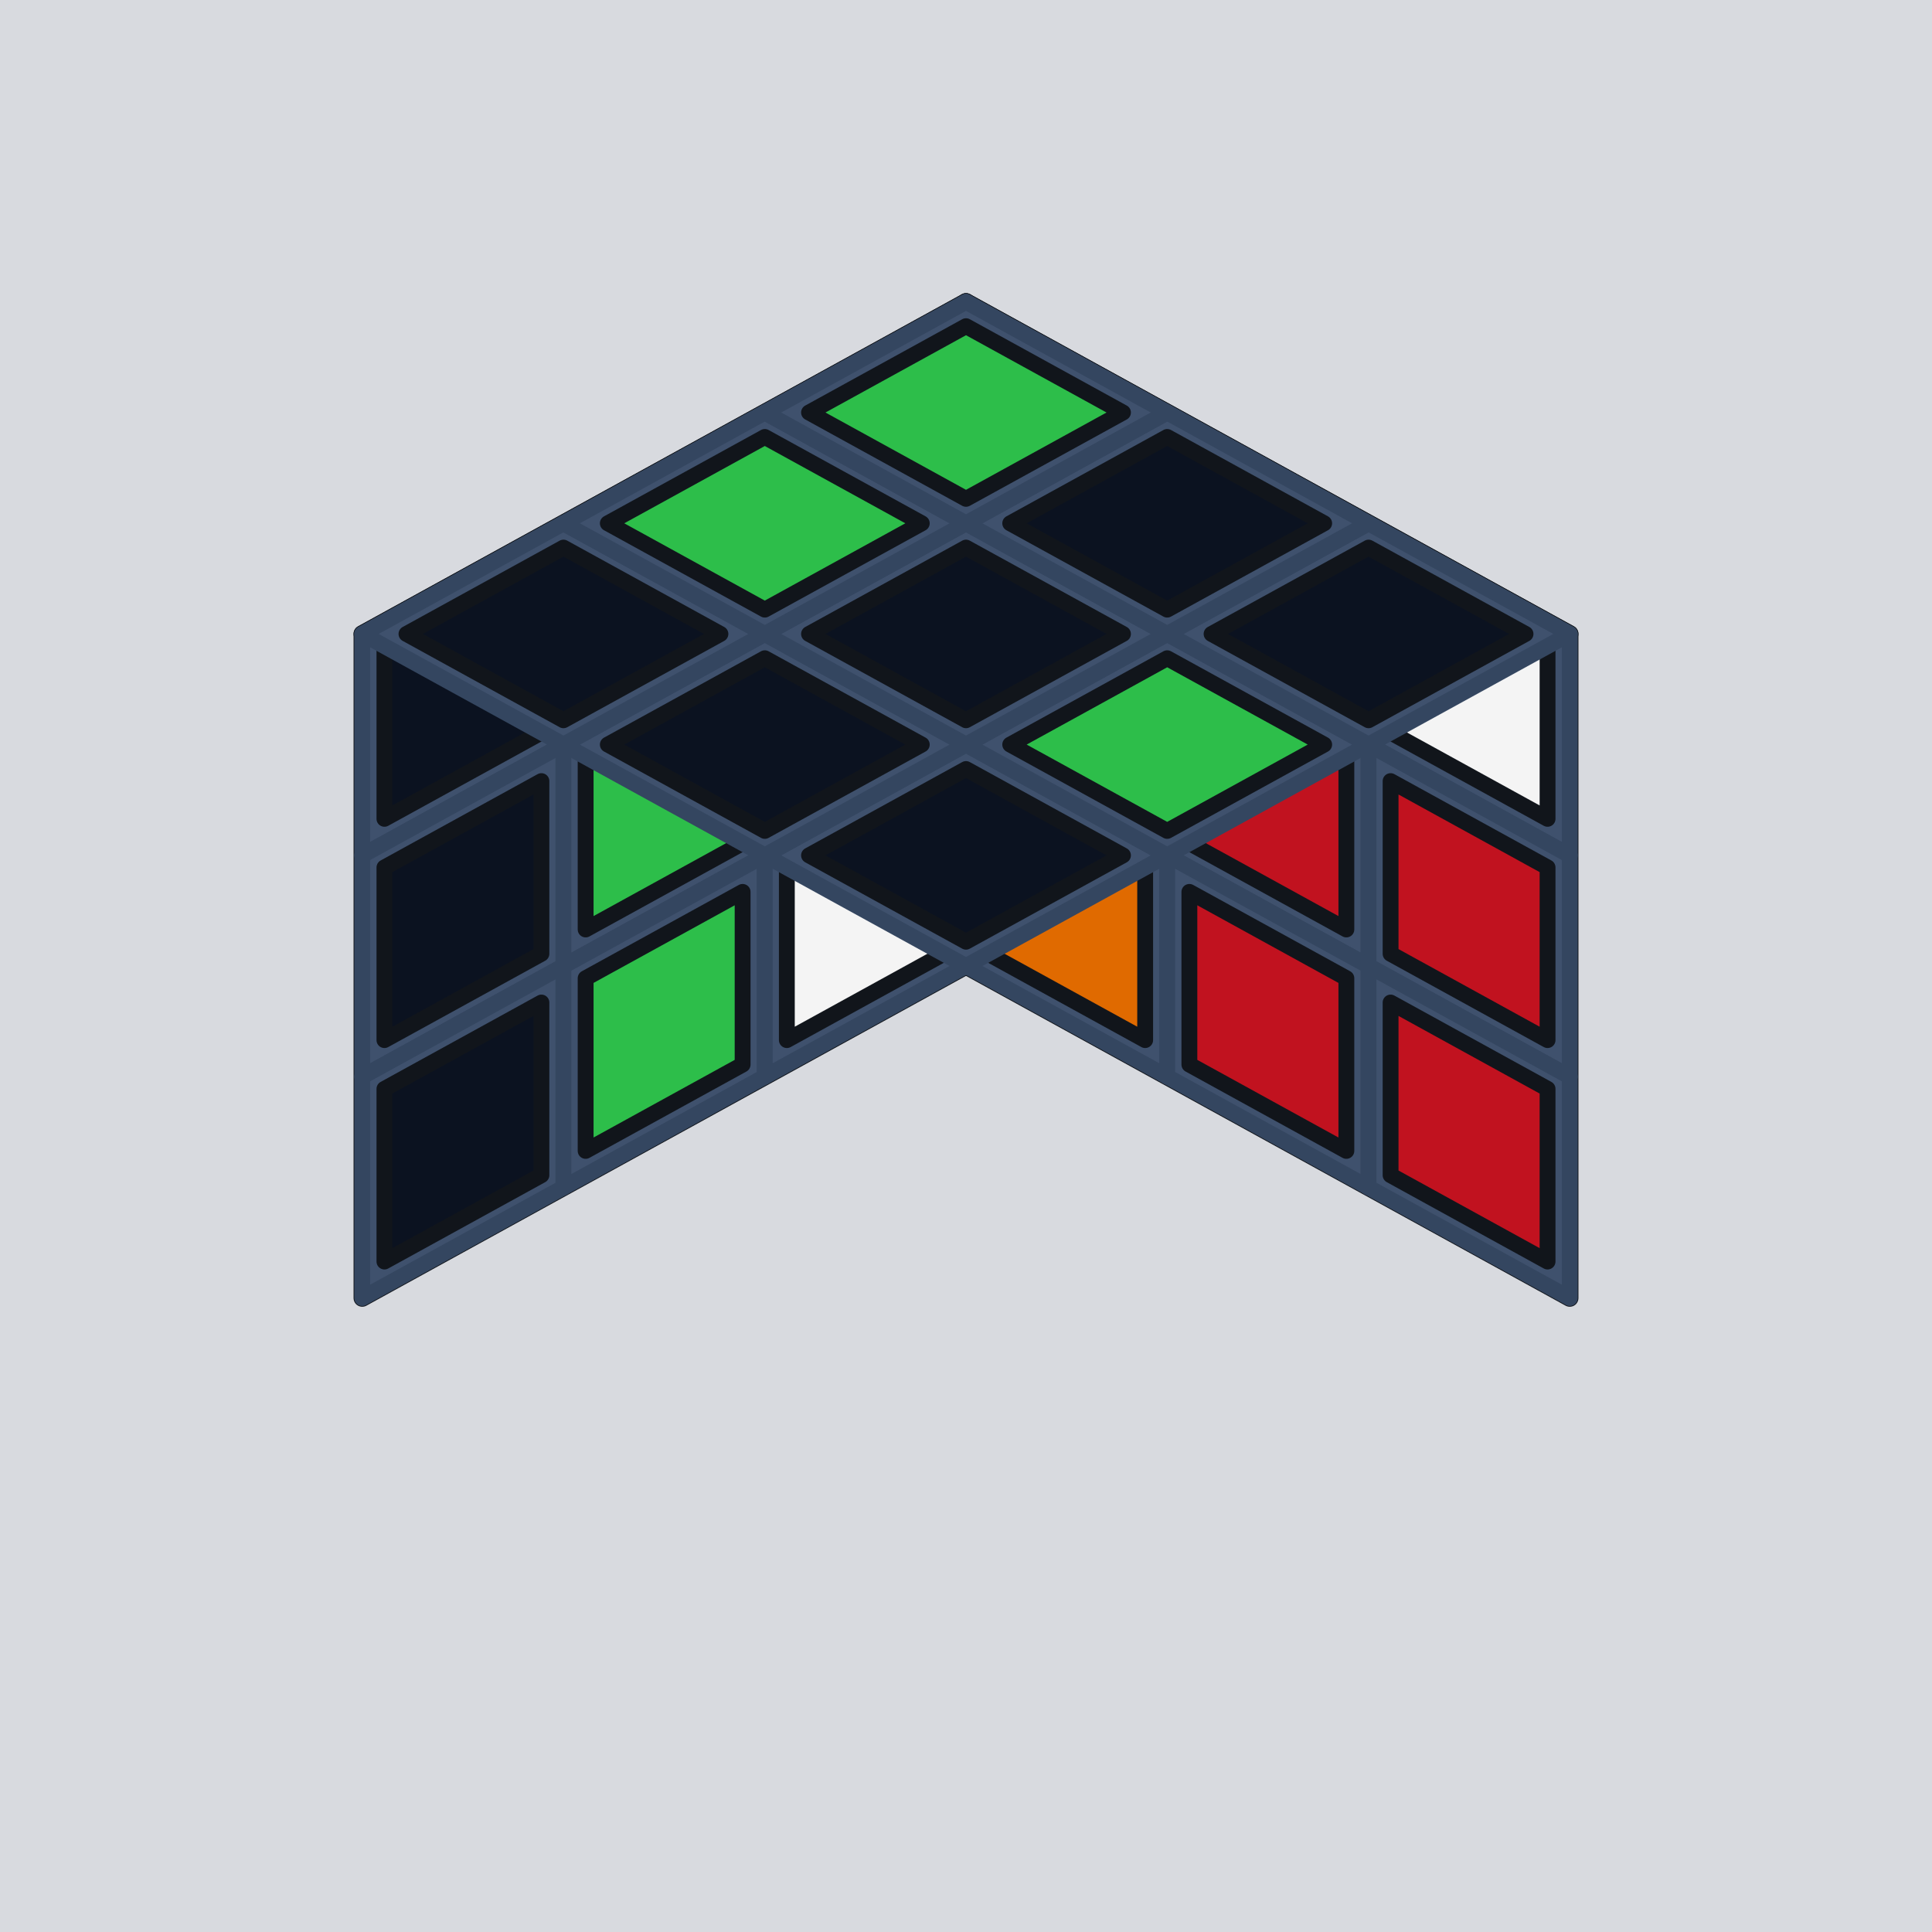
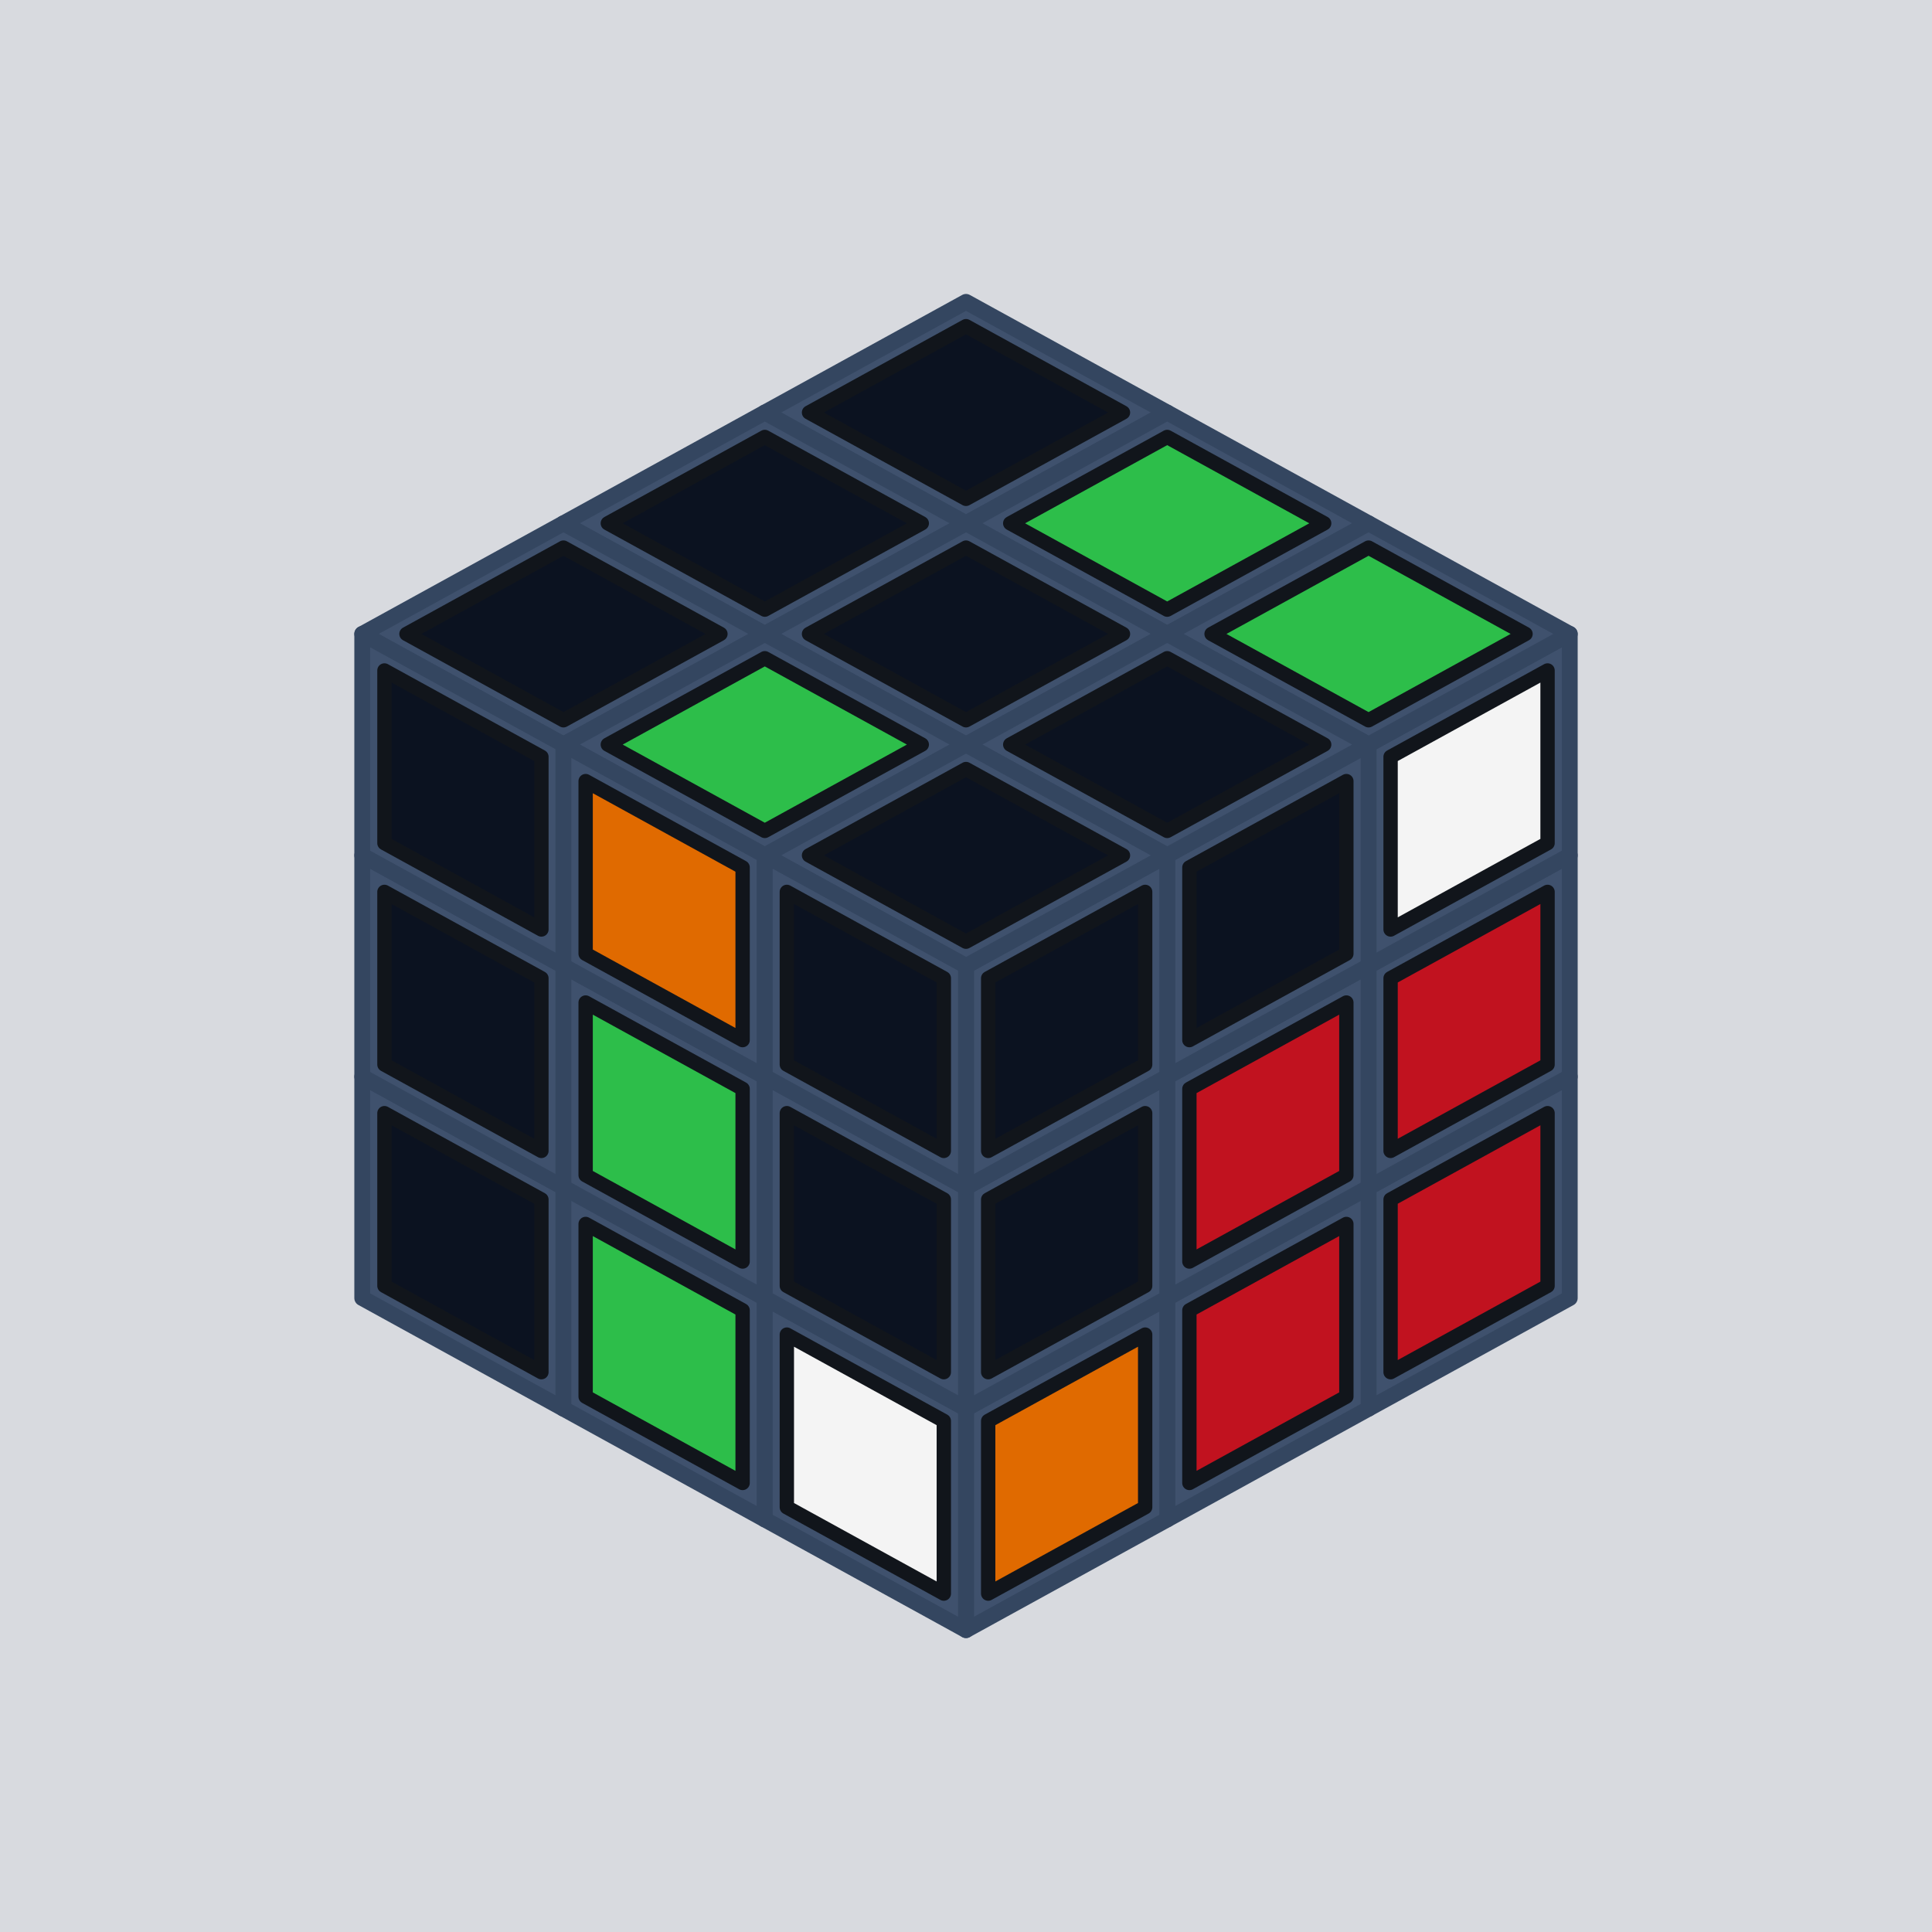
<svg xmlns="http://www.w3.org/2000/svg" viewBox="0 0 128 128">
  <rect x="0" y="0" width="128" height="128" fill="#D8DADF" />
-   <polygon points="64.00,64.00 104.00,42.00 64.00,20.00 24.00,42.00" fill="#0B1220" stroke="#11151B" stroke-width="1.15" stroke-linejoin="round" />
-   <polygon points="24.00,42.00 64.00,20.00 64.00,64.00 24.00,86.00" fill="#0B1220" stroke="#11151B" stroke-width="1.15" stroke-linejoin="round" />
-   <polygon points="64.00,20.00 104.00,42.00 104.00,86.00 64.00,64.00" fill="#0B1220" stroke="#11151B" stroke-width="1.15" stroke-linejoin="round" />
-   <polygon points="24.00,42.00 37.33,34.67 37.33,49.33 24.00,56.67" fill="#3F516D" stroke="#344660" stroke-width="1.05" stroke-linejoin="round" />
-   <polygon points="25.47,42.81 35.87,37.09 35.87,48.53 25.47,54.25" fill="#0B1220" stroke="#11151B" stroke-width="1.05" stroke-linejoin="round" />
-   <polygon points="37.33,34.67 50.67,27.33 50.67,42.00 37.33,49.33" fill="#3F516D" stroke="#344660" stroke-width="1.05" stroke-linejoin="round" />
-   <polygon points="38.80,35.47 49.20,29.75 49.20,41.19 38.80,46.91" fill="#E06A00" stroke="#11151B" stroke-width="1.05" stroke-linejoin="round" />
-   <polygon points="50.67,27.33 64.00,20.00 64.00,34.67 50.67,42.00" fill="#3F516D" stroke="#344660" stroke-width="1.05" stroke-linejoin="round" />
-   <polygon points="52.13,28.14 62.53,22.42 62.53,33.86 52.13,39.58" fill="#0B1220" stroke="#11151B" stroke-width="1.05" stroke-linejoin="round" />
-   <polygon points="24.00,56.67 37.33,49.33 37.33,64.00 24.00,71.33" fill="#3F516D" stroke="#344660" stroke-width="1.05" stroke-linejoin="round" />
-   <polygon points="25.47,57.47 35.87,51.75 35.87,63.19 25.47,68.91" fill="#0B1220" stroke="#11151B" stroke-width="1.05" stroke-linejoin="round" />
-   <polygon points="37.33,49.33 50.67,42.00 50.67,56.67 37.33,64.00" fill="#3F516D" stroke="#344660" stroke-width="1.05" stroke-linejoin="round" />
-   <polygon points="38.80,50.14 49.20,44.42 49.20,55.86 38.80,61.58" fill="#2DBE4A" stroke="#11151B" stroke-width="1.05" stroke-linejoin="round" />
-   <polygon points="50.67,42.00 64.00,34.67 64.00,49.33 50.67,56.67" fill="#3F516D" stroke="#344660" stroke-width="1.05" stroke-linejoin="round" />
-   <polygon points="52.13,42.81 62.53,37.09 62.53,48.53 52.13,54.25" fill="#0B1220" stroke="#11151B" stroke-width="1.05" stroke-linejoin="round" />
-   <polygon points="24.00,71.33 37.33,64.00 37.33,78.67 24.00,86.00" fill="#3F516D" stroke="#344660" stroke-width="1.05" stroke-linejoin="round" />
-   <polygon points="25.47,72.14 35.87,66.42 35.87,77.86 25.47,83.58" fill="#0B1220" stroke="#11151B" stroke-width="1.05" stroke-linejoin="round" />
-   <polygon points="37.33,64.00 50.67,56.67 50.67,71.33 37.33,78.67" fill="#3F516D" stroke="#344660" stroke-width="1.05" stroke-linejoin="round" />
-   <polygon points="38.80,64.81 49.20,59.09 49.20,70.53 38.80,76.25" fill="#2DBE4A" stroke="#11151B" stroke-width="1.05" stroke-linejoin="round" />
-   <polygon points="50.67,56.67 64.00,49.33 64.00,64.00 50.67,71.33" fill="#3F516D" stroke="#344660" stroke-width="1.05" stroke-linejoin="round" />
-   <polygon points="52.13,57.47 62.53,51.75 62.53,63.19 52.13,68.91" fill="#F4F4F4" stroke="#11151B" stroke-width="1.05" stroke-linejoin="round" />
-   <polygon points="64.00,20.00 77.33,27.33 77.33,42.00 64.00,34.67" fill="#3F516D" stroke="#344660" stroke-width="1.05" stroke-linejoin="round" />
-   <polygon points="65.47,22.42 75.87,28.14 75.87,39.58 65.47,33.86" fill="#0B1220" stroke="#11151B" stroke-width="1.05" stroke-linejoin="round" />
-   <polygon points="77.33,27.33 90.67,34.67 90.67,49.33 77.33,42.00" fill="#3F516D" stroke="#344660" stroke-width="1.05" stroke-linejoin="round" />
-   <polygon points="78.80,29.75 89.20,35.47 89.20,46.91 78.80,41.19" fill="#0B1220" stroke="#11151B" stroke-width="1.05" stroke-linejoin="round" />
-   <polygon points="90.67,34.67 104.00,42.00 104.00,56.67 90.67,49.33" fill="#3F516D" stroke="#344660" stroke-width="1.05" stroke-linejoin="round" />
-   <polygon points="92.13,37.09 102.53,42.81 102.53,54.25 92.13,48.53" fill="#F4F4F4" stroke="#11151B" stroke-width="1.05" stroke-linejoin="round" />
-   <polygon points="64.00,34.67 77.33,42.00 77.33,56.67 64.00,49.33" fill="#3F516D" stroke="#344660" stroke-width="1.05" stroke-linejoin="round" />
-   <polygon points="65.47,37.09 75.87,42.81 75.87,54.25 65.47,48.53" fill="#0B1220" stroke="#11151B" stroke-width="1.05" stroke-linejoin="round" />
-   <polygon points="77.33,42.00 90.67,49.33 90.67,64.00 77.33,56.67" fill="#3F516D" stroke="#344660" stroke-width="1.05" stroke-linejoin="round" />
-   <polygon points="78.80,44.42 89.20,50.14 89.20,61.58 78.80,55.86" fill="#C1121F" stroke="#11151B" stroke-width="1.05" stroke-linejoin="round" />
-   <polygon points="90.67,49.33 104.00,56.67 104.00,71.33 90.67,64.00" fill="#3F516D" stroke="#344660" stroke-width="1.05" stroke-linejoin="round" />
-   <polygon points="92.13,51.75 102.53,57.47 102.53,68.91 92.13,63.19" fill="#C1121F" stroke="#11151B" stroke-width="1.05" stroke-linejoin="round" />
-   <polygon points="64.00,49.33 77.33,56.67 77.33,71.33 64.00,64.00" fill="#3F516D" stroke="#344660" stroke-width="1.05" stroke-linejoin="round" />
-   <polygon points="65.47,51.75 75.87,57.47 75.87,68.91 65.47,63.19" fill="#E06A00" stroke="#11151B" stroke-width="1.05" stroke-linejoin="round" />
-   <polygon points="77.33,56.67 90.67,64.00 90.67,78.67 77.33,71.33" fill="#3F516D" stroke="#344660" stroke-width="1.05" stroke-linejoin="round" />
-   <polygon points="78.80,59.09 89.20,64.81 89.20,76.25 78.80,70.53" fill="#C1121F" stroke="#11151B" stroke-width="1.05" stroke-linejoin="round" />
-   <polygon points="90.67,64.00 104.00,71.33 104.00,86.00 90.67,78.67" fill="#3F516D" stroke="#344660" stroke-width="1.05" stroke-linejoin="round" />
-   <polygon points="92.13,66.42 102.53,72.14 102.53,83.58 92.13,77.86" fill="#C1121F" stroke="#11151B" stroke-width="1.05" stroke-linejoin="round" />
-   <polygon points="64.00,64.00 77.33,56.67 64.00,49.33 50.67,56.67" fill="#3F516D" stroke="#344660" stroke-width="1.05" stroke-linejoin="round" />
-   <polygon points="64.00,62.39 74.40,56.67 64.00,50.95 53.60,56.67" fill="#0B1220" stroke="#11151B" stroke-width="1.05" stroke-linejoin="round" />
-   <polygon points="77.33,56.67 90.67,49.33 77.33,42.00 64.00,49.33" fill="#3F516D" stroke="#344660" stroke-width="1.05" stroke-linejoin="round" />
-   <polygon points="77.33,55.05 87.73,49.33 77.33,43.61 66.93,49.33" fill="#2DBE4A" stroke="#11151B" stroke-width="1.05" stroke-linejoin="round" />
-   <polygon points="90.67,49.33 104.00,42.00 90.67,34.67 77.33,42.00" fill="#3F516D" stroke="#344660" stroke-width="1.05" stroke-linejoin="round" />
-   <polygon points="90.67,47.72 101.07,42.00 90.67,36.28 80.27,42.00" fill="#0B1220" stroke="#11151B" stroke-width="1.05" stroke-linejoin="round" />
-   <polygon points="50.67,56.67 64.00,49.33 50.67,42.00 37.33,49.33" fill="#3F516D" stroke="#344660" stroke-width="1.05" stroke-linejoin="round" />
-   <polygon points="50.67,55.05 61.07,49.33 50.67,43.61 40.27,49.33" fill="#0B1220" stroke="#11151B" stroke-width="1.05" stroke-linejoin="round" />
-   <polygon points="64.00,49.33 77.33,42.00 64.00,34.67 50.67,42.00" fill="#3F516D" stroke="#344660" stroke-width="1.05" stroke-linejoin="round" />
-   <polygon points="64.00,47.72 74.40,42.00 64.00,36.28 53.60,42.00" fill="#0B1220" stroke="#11151B" stroke-width="1.05" stroke-linejoin="round" />
-   <polygon points="77.33,42.00 90.67,34.67 77.33,27.33 64.00,34.67" fill="#3F516D" stroke="#344660" stroke-width="1.05" stroke-linejoin="round" />
-   <polygon points="77.33,40.39 87.73,34.67 77.33,28.95 66.93,34.67" fill="#0B1220" stroke="#11151B" stroke-width="1.05" stroke-linejoin="round" />
-   <polygon points="37.33,49.33 50.67,42.00 37.33,34.67 24.00,42.00" fill="#3F516D" stroke="#344660" stroke-width="1.05" stroke-linejoin="round" />
-   <polygon points="37.33,47.72 47.73,42.00 37.33,36.28 26.93,42.00" fill="#0B1220" stroke="#11151B" stroke-width="1.05" stroke-linejoin="round" />
-   <polygon points="50.67,42.00 64.00,34.67 50.67,27.33 37.33,34.67" fill="#3F516D" stroke="#344660" stroke-width="1.05" stroke-linejoin="round" />
-   <polygon points="50.67,40.39 61.07,34.67 50.67,28.95 40.27,34.67" fill="#2DBE4A" stroke="#11151B" stroke-width="1.05" stroke-linejoin="round" />
-   <polygon points="64.00,34.67 77.33,27.33 64.00,20.00 50.67,27.33" fill="#3F516D" stroke="#344660" stroke-width="1.05" stroke-linejoin="round" />
-   <polygon points="64.00,33.05 74.40,27.33 64.00,21.61 53.60,27.33" fill="#2DBE4A" stroke="#11151B" stroke-width="1.05" stroke-linejoin="round" />
+   <polygon points="90.67,78.67 104.00,71.33 104.00,86.00 90.67,93.33" fill="#3F516D" stroke="#344660" stroke-width="1.05" stroke-linejoin="round" data-layer="cubie" data-face="R" data-pos="1,-1,-1" />
+   <polygon points="92.13,79.47 102.53,73.75 102.53,85.19 92.13,90.91" fill="#C1121F" stroke="#11151B" stroke-width="0.95" stroke-linejoin="round" data-layer="sticker" data-face="R" data-pos="1,-1,-1" />
+   <polygon points="64.00,20.00 77.33,27.33 64.00,34.67 50.67,27.33" fill="#3F516D" stroke="#344660" stroke-width="1.05" stroke-linejoin="round" data-layer="cubie" data-face="U" data-pos="1,1,1" />
+   <polygon points="64.00,21.61 74.40,27.33 64.00,33.05 53.60,27.33" fill="#0B1220" stroke="#11151B" stroke-width="0.95" stroke-linejoin="round" data-layer="sticker" data-face="U" data-pos="1,1,1" />
+   <polygon points="24.00,71.33 37.33,78.67 37.33,93.33 24.00,86.00" fill="#3F516D" stroke="#344660" stroke-width="1.05" stroke-linejoin="round" data-layer="cubie" data-face="F" data-pos="-1,1,-1" />
+   <polygon points="25.47,73.75 35.87,79.47 35.87,90.91 25.47,85.19" fill="#0B1220" stroke="#11151B" stroke-width="0.95" stroke-linejoin="round" data-layer="sticker" data-face="F" data-pos="-1,1,-1" />
+   <polygon points="90.67,64.00 104.00,56.67 104.00,71.33 90.67,78.67" fill="#3F516D" stroke="#344660" stroke-width="1.05" stroke-linejoin="round" data-layer="cubie" data-face="R" data-pos="1,-1,0" />
+   <polygon points="92.13,64.81 102.53,59.09 102.53,70.53 92.13,76.25" fill="#C1121F" stroke="#11151B" stroke-width="0.95" stroke-linejoin="round" data-layer="sticker" data-face="R" data-pos="1,-1,0" />
+   <polygon points="77.33,86.00 90.67,78.67 90.67,93.33 77.33,100.67" fill="#3F516D" stroke="#344660" stroke-width="1.05" stroke-linejoin="round" data-layer="cubie" data-face="R" data-pos="0,-1,-1" />
+   <polygon points="78.80,86.81 89.20,81.09 89.20,92.53 78.80,98.25" fill="#C1121F" stroke="#11151B" stroke-width="0.95" stroke-linejoin="round" data-layer="sticker" data-face="R" data-pos="0,-1,-1" />
+   <polygon points="77.33,27.33 90.67,34.67 77.33,42.00 64.00,34.67" fill="#3F516D" stroke="#344660" stroke-width="1.05" stroke-linejoin="round" data-layer="cubie" data-face="U" data-pos="1,0,1" />
+   <polygon points="77.33,28.95 87.73,34.67 77.33,40.39 66.93,34.67" fill="#2DBE4A" stroke="#11151B" stroke-width="0.95" stroke-linejoin="round" data-layer="sticker" data-face="U" data-pos="1,0,1" />
+   <polygon points="50.67,27.33 64.00,34.67 50.67,42.00 37.33,34.67" fill="#3F516D" stroke="#344660" stroke-width="1.05" stroke-linejoin="round" data-layer="cubie" data-face="U" data-pos="0,1,1" />
+   <polygon points="50.67,28.95 61.07,34.67 50.67,40.39 40.27,34.67" fill="#0B1220" stroke="#11151B" stroke-width="0.95" stroke-linejoin="round" data-layer="sticker" data-face="U" data-pos="0,1,1" />
+   <polygon points="37.33,78.67 50.67,86.00 50.67,100.67 37.33,93.33" fill="#3F516D" stroke="#344660" stroke-width="1.05" stroke-linejoin="round" data-layer="cubie" data-face="F" data-pos="-1,0,-1" />
+   <polygon points="38.80,81.09 49.20,86.81 49.20,98.25 38.80,92.53" fill="#2DBE4A" stroke="#11151B" stroke-width="0.95" stroke-linejoin="round" data-layer="sticker" data-face="F" data-pos="-1,0,-1" />
+   <polygon points="24.00,56.67 37.33,64.00 37.33,78.67 24.00,71.33" fill="#3F516D" stroke="#344660" stroke-width="1.05" stroke-linejoin="round" data-layer="cubie" data-face="F" data-pos="-1,1,0" />
+   <polygon points="25.47,59.09 35.87,64.81 35.87,76.25 25.47,70.53" fill="#0B1220" stroke="#11151B" stroke-width="0.95" stroke-linejoin="round" data-layer="sticker" data-face="F" data-pos="-1,1,0" />
+   <polygon points="90.67,49.33 104.00,42.00 104.00,56.67 90.67,64.00" fill="#3F516D" stroke="#344660" stroke-width="1.05" stroke-linejoin="round" data-layer="cubie" data-face="R" data-pos="1,-1,1" />
+   <polygon points="92.13,50.14 102.53,44.42 102.53,55.86 92.13,61.58" fill="#F4F4F4" stroke="#11151B" stroke-width="0.95" stroke-linejoin="round" data-layer="sticker" data-face="R" data-pos="1,-1,1" />
+   <polygon points="90.67,34.67 104.00,42.00 90.67,49.33 77.33,42.00" fill="#3F516D" stroke="#344660" stroke-width="1.05" stroke-linejoin="round" data-layer="cubie" data-face="U" data-pos="1,-1,1" />
+   <polygon points="90.67,36.28 101.07,42.00 90.67,47.72 80.27,42.00" fill="#2DBE4A" stroke="#11151B" stroke-width="0.95" stroke-linejoin="round" data-layer="sticker" data-face="U" data-pos="1,-1,1" />
+   <polygon points="77.33,71.33 90.67,64.00 90.67,78.67 77.33,86.00" fill="#3F516D" stroke="#344660" stroke-width="1.05" stroke-linejoin="round" data-layer="cubie" data-face="R" data-pos="0,-1,0" />
+   <polygon points="78.80,72.14 89.20,66.42 89.20,77.86 78.80,83.58" fill="#C1121F" stroke="#11151B" stroke-width="0.95" stroke-linejoin="round" data-layer="sticker" data-face="R" data-pos="0,-1,0" />
+   <polygon points="64.00,93.33 77.33,86.00 77.33,100.67 64.00,108.00" fill="#3F516D" stroke="#344660" stroke-width="1.05" stroke-linejoin="round" data-layer="cubie" data-face="R" data-pos="-1,-1,-1" />
+   <polygon points="65.47,94.14 75.87,88.42 75.87,99.86 65.47,105.58" fill="#E06A00" stroke="#11151B" stroke-width="0.95" stroke-linejoin="round" data-layer="sticker" data-face="R" data-pos="-1,-1,-1" />
+   <polygon points="64.00,34.67 77.33,42.00 64.00,49.33 50.67,42.00" fill="#3F516D" stroke="#344660" stroke-width="1.05" stroke-linejoin="round" data-layer="cubie" data-face="U" data-pos="0,0,1" />
+   <polygon points="64.00,36.28 74.40,42.00 64.00,47.72 53.60,42.00" fill="#0B1220" stroke="#11151B" stroke-width="0.95" stroke-linejoin="round" data-layer="sticker" data-face="U" data-pos="0,0,1" />
+   <polygon points="50.67,86.00 64.00,93.33 64.00,108.00 50.67,100.67" fill="#3F516D" stroke="#344660" stroke-width="1.05" stroke-linejoin="round" data-layer="cubie" data-face="F" data-pos="-1,-1,-1" />
+   <polygon points="52.13,88.42 62.53,94.14 62.53,105.58 52.13,99.86" fill="#F4F4F4" stroke="#11151B" stroke-width="0.95" stroke-linejoin="round" data-layer="sticker" data-face="F" data-pos="-1,-1,-1" />
+   <polygon points="37.33,64.00 50.67,71.33 50.67,86.00 37.33,78.67" fill="#3F516D" stroke="#344660" stroke-width="1.05" stroke-linejoin="round" data-layer="cubie" data-face="F" data-pos="-1,0,0" />
+   <polygon points="38.80,66.42 49.20,72.14 49.20,83.58 38.80,77.86" fill="#2DBE4A" stroke="#11151B" stroke-width="0.95" stroke-linejoin="round" data-layer="sticker" data-face="F" data-pos="-1,0,0" />
+   <polygon points="37.33,34.67 50.67,42.00 37.33,49.33 24.00,42.00" fill="#3F516D" stroke="#344660" stroke-width="1.05" stroke-linejoin="round" data-layer="cubie" data-face="U" data-pos="-1,1,1" />
+   <polygon points="37.33,36.28 47.73,42.00 37.33,47.72 26.93,42.00" fill="#0B1220" stroke="#11151B" stroke-width="0.95" stroke-linejoin="round" data-layer="sticker" data-face="U" data-pos="-1,1,1" />
+   <polygon points="24.00,42.00 37.33,49.33 37.33,64.00 24.00,56.67" fill="#3F516D" stroke="#344660" stroke-width="1.05" stroke-linejoin="round" data-layer="cubie" data-face="F" data-pos="-1,1,1" />
+   <polygon points="25.47,44.42 35.87,50.14 35.87,61.58 25.47,55.86" fill="#0B1220" stroke="#11151B" stroke-width="0.95" stroke-linejoin="round" data-layer="sticker" data-face="F" data-pos="-1,1,1" />
+   <polygon points="77.33,56.67 90.67,49.33 90.67,64.00 77.33,71.33" fill="#3F516D" stroke="#344660" stroke-width="1.05" stroke-linejoin="round" data-layer="cubie" data-face="R" data-pos="0,-1,1" />
+   <polygon points="78.80,57.47 89.20,51.75 89.20,63.19 78.80,68.91" fill="#0B1220" stroke="#11151B" stroke-width="0.95" stroke-linejoin="round" data-layer="sticker" data-face="R" data-pos="0,-1,1" />
+   <polygon points="77.33,42.00 90.67,49.33 77.33,56.67 64.00,49.33" fill="#3F516D" stroke="#344660" stroke-width="1.05" stroke-linejoin="round" data-layer="cubie" data-face="U" data-pos="0,-1,1" />
+   <polygon points="77.33,43.61 87.73,49.33 77.33,55.05 66.93,49.33" fill="#0B1220" stroke="#11151B" stroke-width="0.95" stroke-linejoin="round" data-layer="sticker" data-face="U" data-pos="0,-1,1" />
+   <polygon points="64.00,78.67 77.33,71.33 77.33,86.00 64.00,93.33" fill="#3F516D" stroke="#344660" stroke-width="1.05" stroke-linejoin="round" data-layer="cubie" data-face="R" data-pos="-1,-1,0" />
+   <polygon points="65.47,79.47 75.87,73.75 75.87,85.19 65.47,90.91" fill="#0B1220" stroke="#11151B" stroke-width="0.95" stroke-linejoin="round" data-layer="sticker" data-face="R" data-pos="-1,-1,0" />
+   <polygon points="50.67,71.33 64.00,78.67 64.00,93.33 50.67,86.00" fill="#3F516D" stroke="#344660" stroke-width="1.05" stroke-linejoin="round" data-layer="cubie" data-face="F" data-pos="-1,-1,0" />
+   <polygon points="52.13,73.75 62.53,79.47 62.53,90.91 52.13,85.19" fill="#0B1220" stroke="#11151B" stroke-width="0.95" stroke-linejoin="round" data-layer="sticker" data-face="F" data-pos="-1,-1,0" />
+   <polygon points="50.67,42.00 64.00,49.33 50.67,56.67 37.33,49.33" fill="#3F516D" stroke="#344660" stroke-width="1.05" stroke-linejoin="round" data-layer="cubie" data-face="U" data-pos="-1,0,1" />
+   <polygon points="50.67,43.61 61.07,49.33 50.67,55.05 40.27,49.33" fill="#2DBE4A" stroke="#11151B" stroke-width="0.95" stroke-linejoin="round" data-layer="sticker" data-face="U" data-pos="-1,0,1" />
+   <polygon points="37.33,49.33 50.67,56.67 50.67,71.33 37.33,64.00" fill="#3F516D" stroke="#344660" stroke-width="1.05" stroke-linejoin="round" data-layer="cubie" data-face="F" data-pos="-1,0,1" />
+   <polygon points="38.80,51.75 49.20,57.47 49.20,68.91 38.80,63.19" fill="#E06A00" stroke="#11151B" stroke-width="0.95" stroke-linejoin="round" data-layer="sticker" data-face="F" data-pos="-1,0,1" />
+   <polygon points="64.00,64.00 77.33,56.67 77.33,71.33 64.00,78.67" fill="#3F516D" stroke="#344660" stroke-width="1.05" stroke-linejoin="round" data-layer="cubie" data-face="R" data-pos="-1,-1,1" />
+   <polygon points="65.47,64.81 75.87,59.09 75.87,70.53 65.47,76.25" fill="#0B1220" stroke="#11151B" stroke-width="0.95" stroke-linejoin="round" data-layer="sticker" data-face="R" data-pos="-1,-1,1" />
+   <polygon points="64.00,49.33 77.33,56.67 64.00,64.00 50.67,56.67" fill="#3F516D" stroke="#344660" stroke-width="1.05" stroke-linejoin="round" data-layer="cubie" data-face="U" data-pos="-1,-1,1" />
+   <polygon points="64.00,50.95 74.40,56.67 64.00,62.39 53.60,56.67" fill="#0B1220" stroke="#11151B" stroke-width="0.95" stroke-linejoin="round" data-layer="sticker" data-face="U" data-pos="-1,-1,1" />
+   <polygon points="50.67,56.67 64.00,64.00 64.00,78.67 50.67,71.33" fill="#3F516D" stroke="#344660" stroke-width="1.05" stroke-linejoin="round" data-layer="cubie" data-face="F" data-pos="-1,-1,1" />
+   <polygon points="52.13,59.09 62.53,64.81 62.53,76.25 52.13,70.53" fill="#0B1220" stroke="#11151B" stroke-width="0.95" stroke-linejoin="round" data-layer="sticker" data-face="F" data-pos="-1,-1,1" />
</svg>
